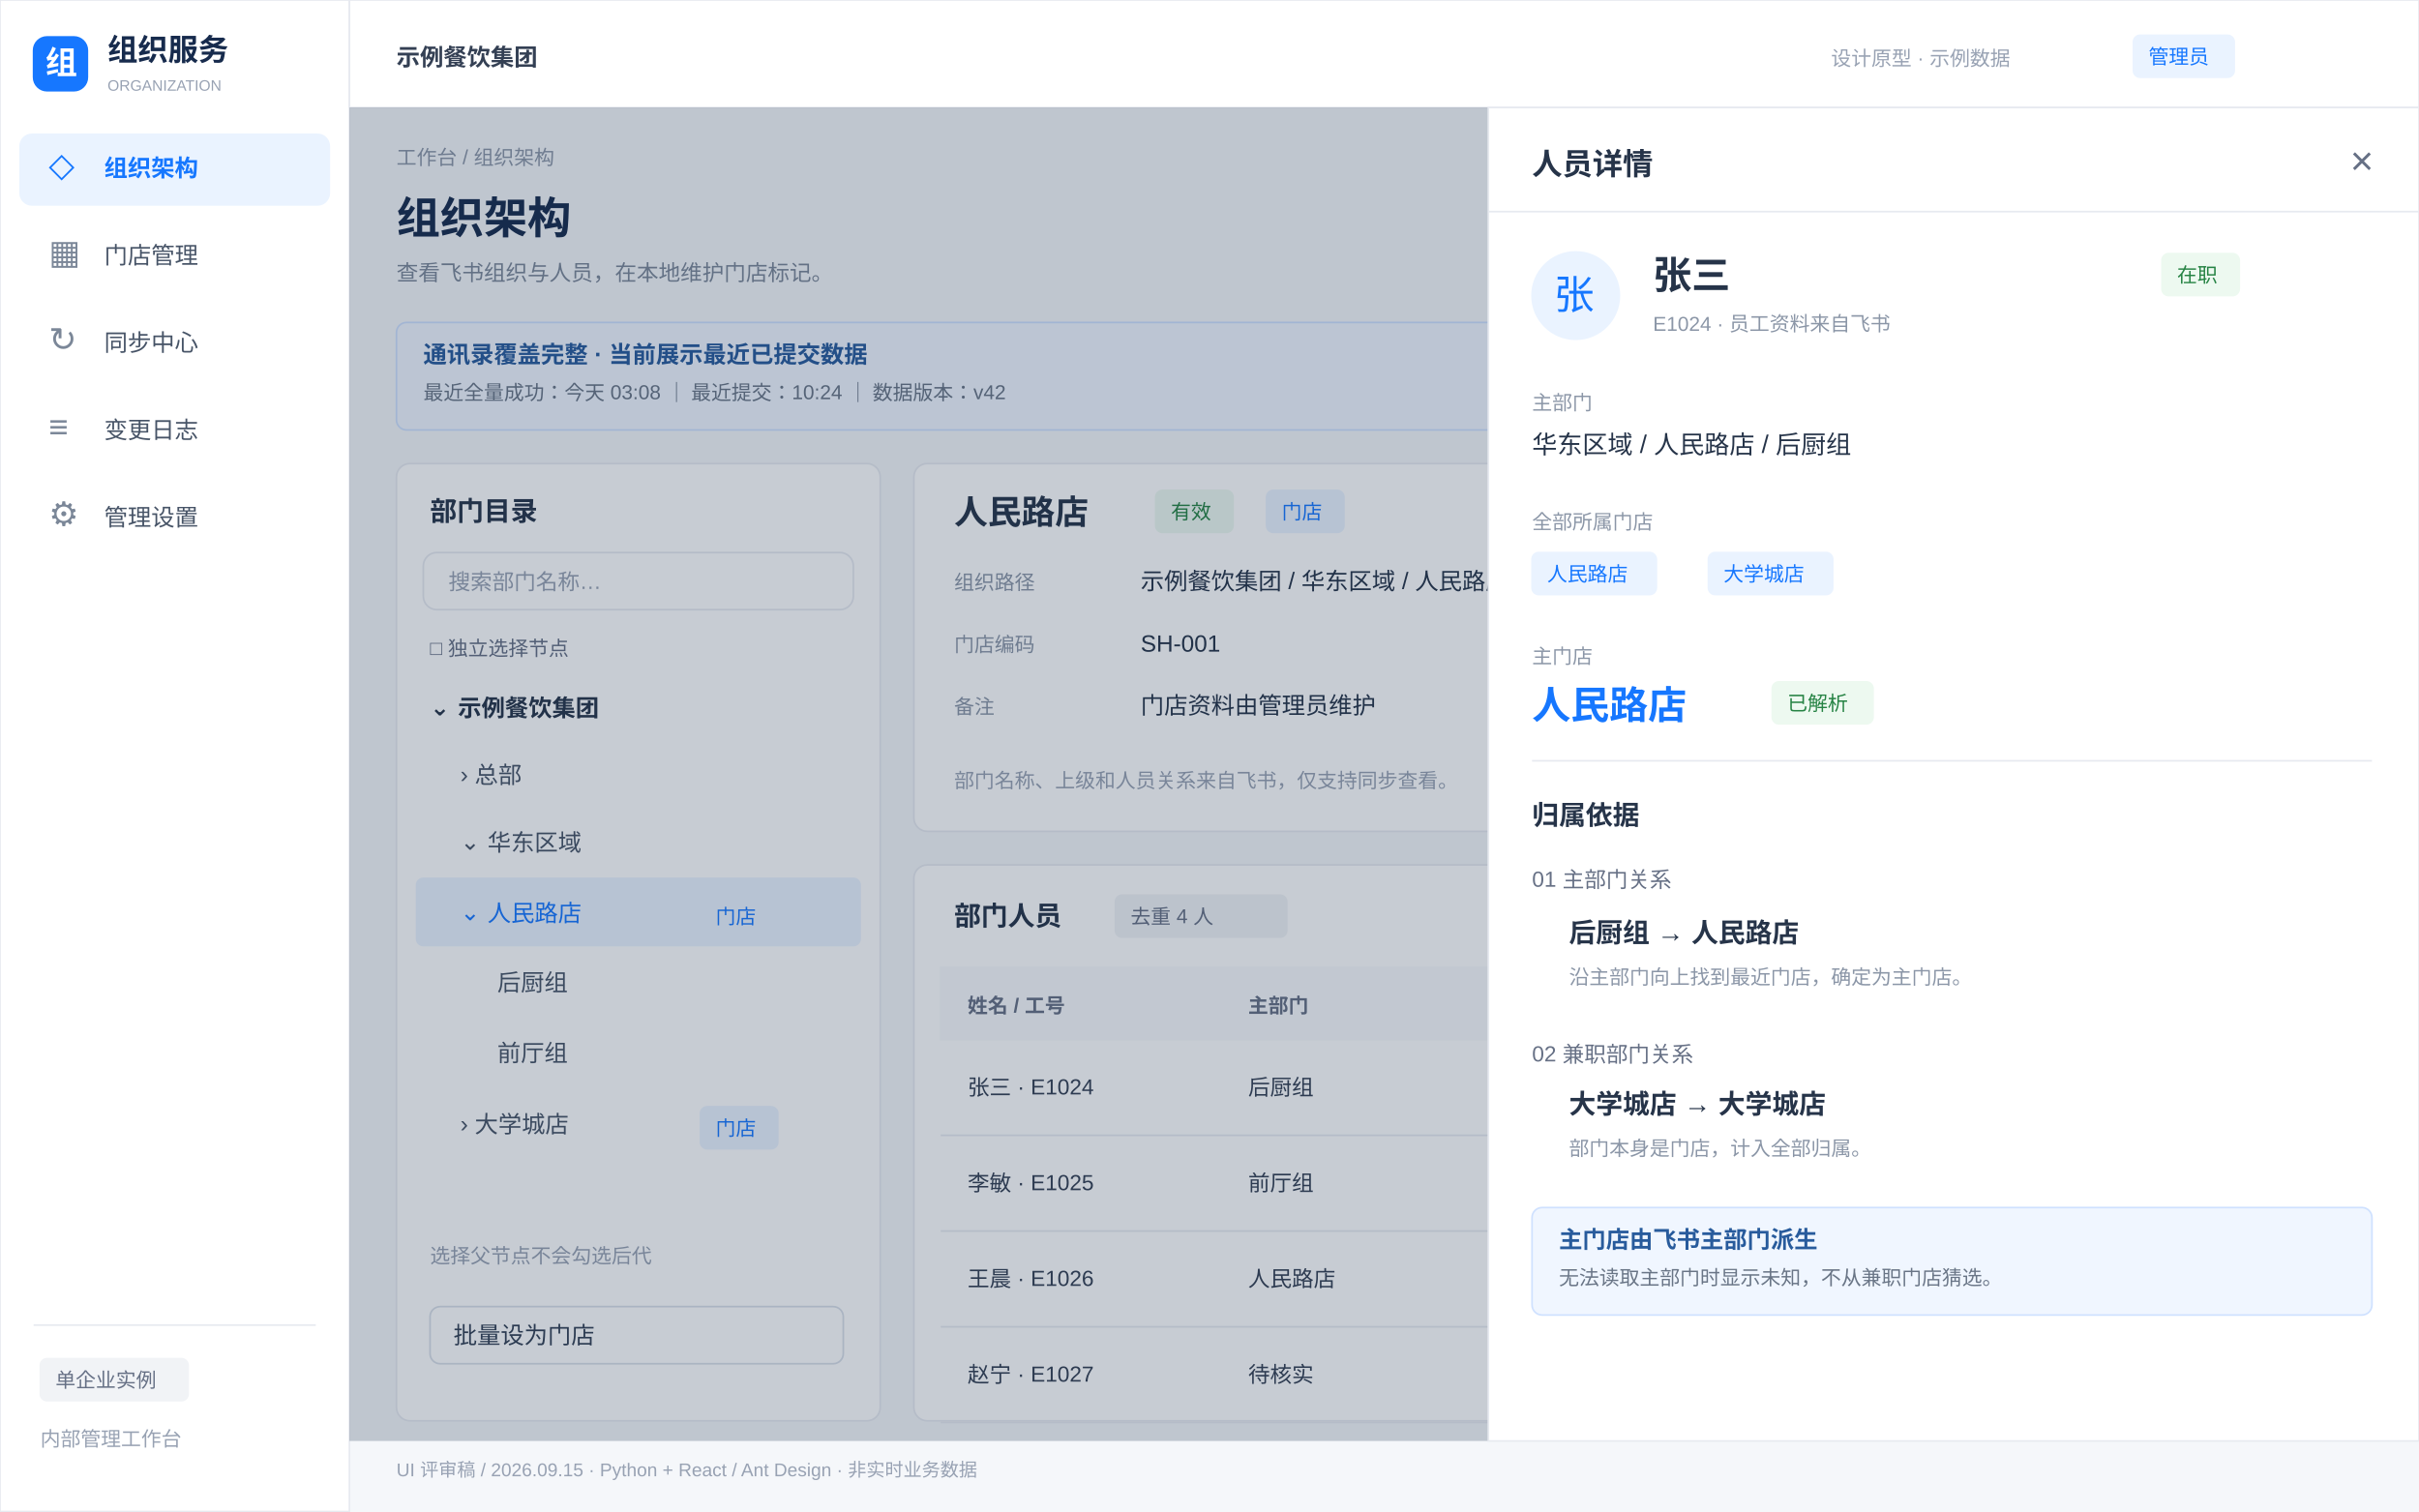
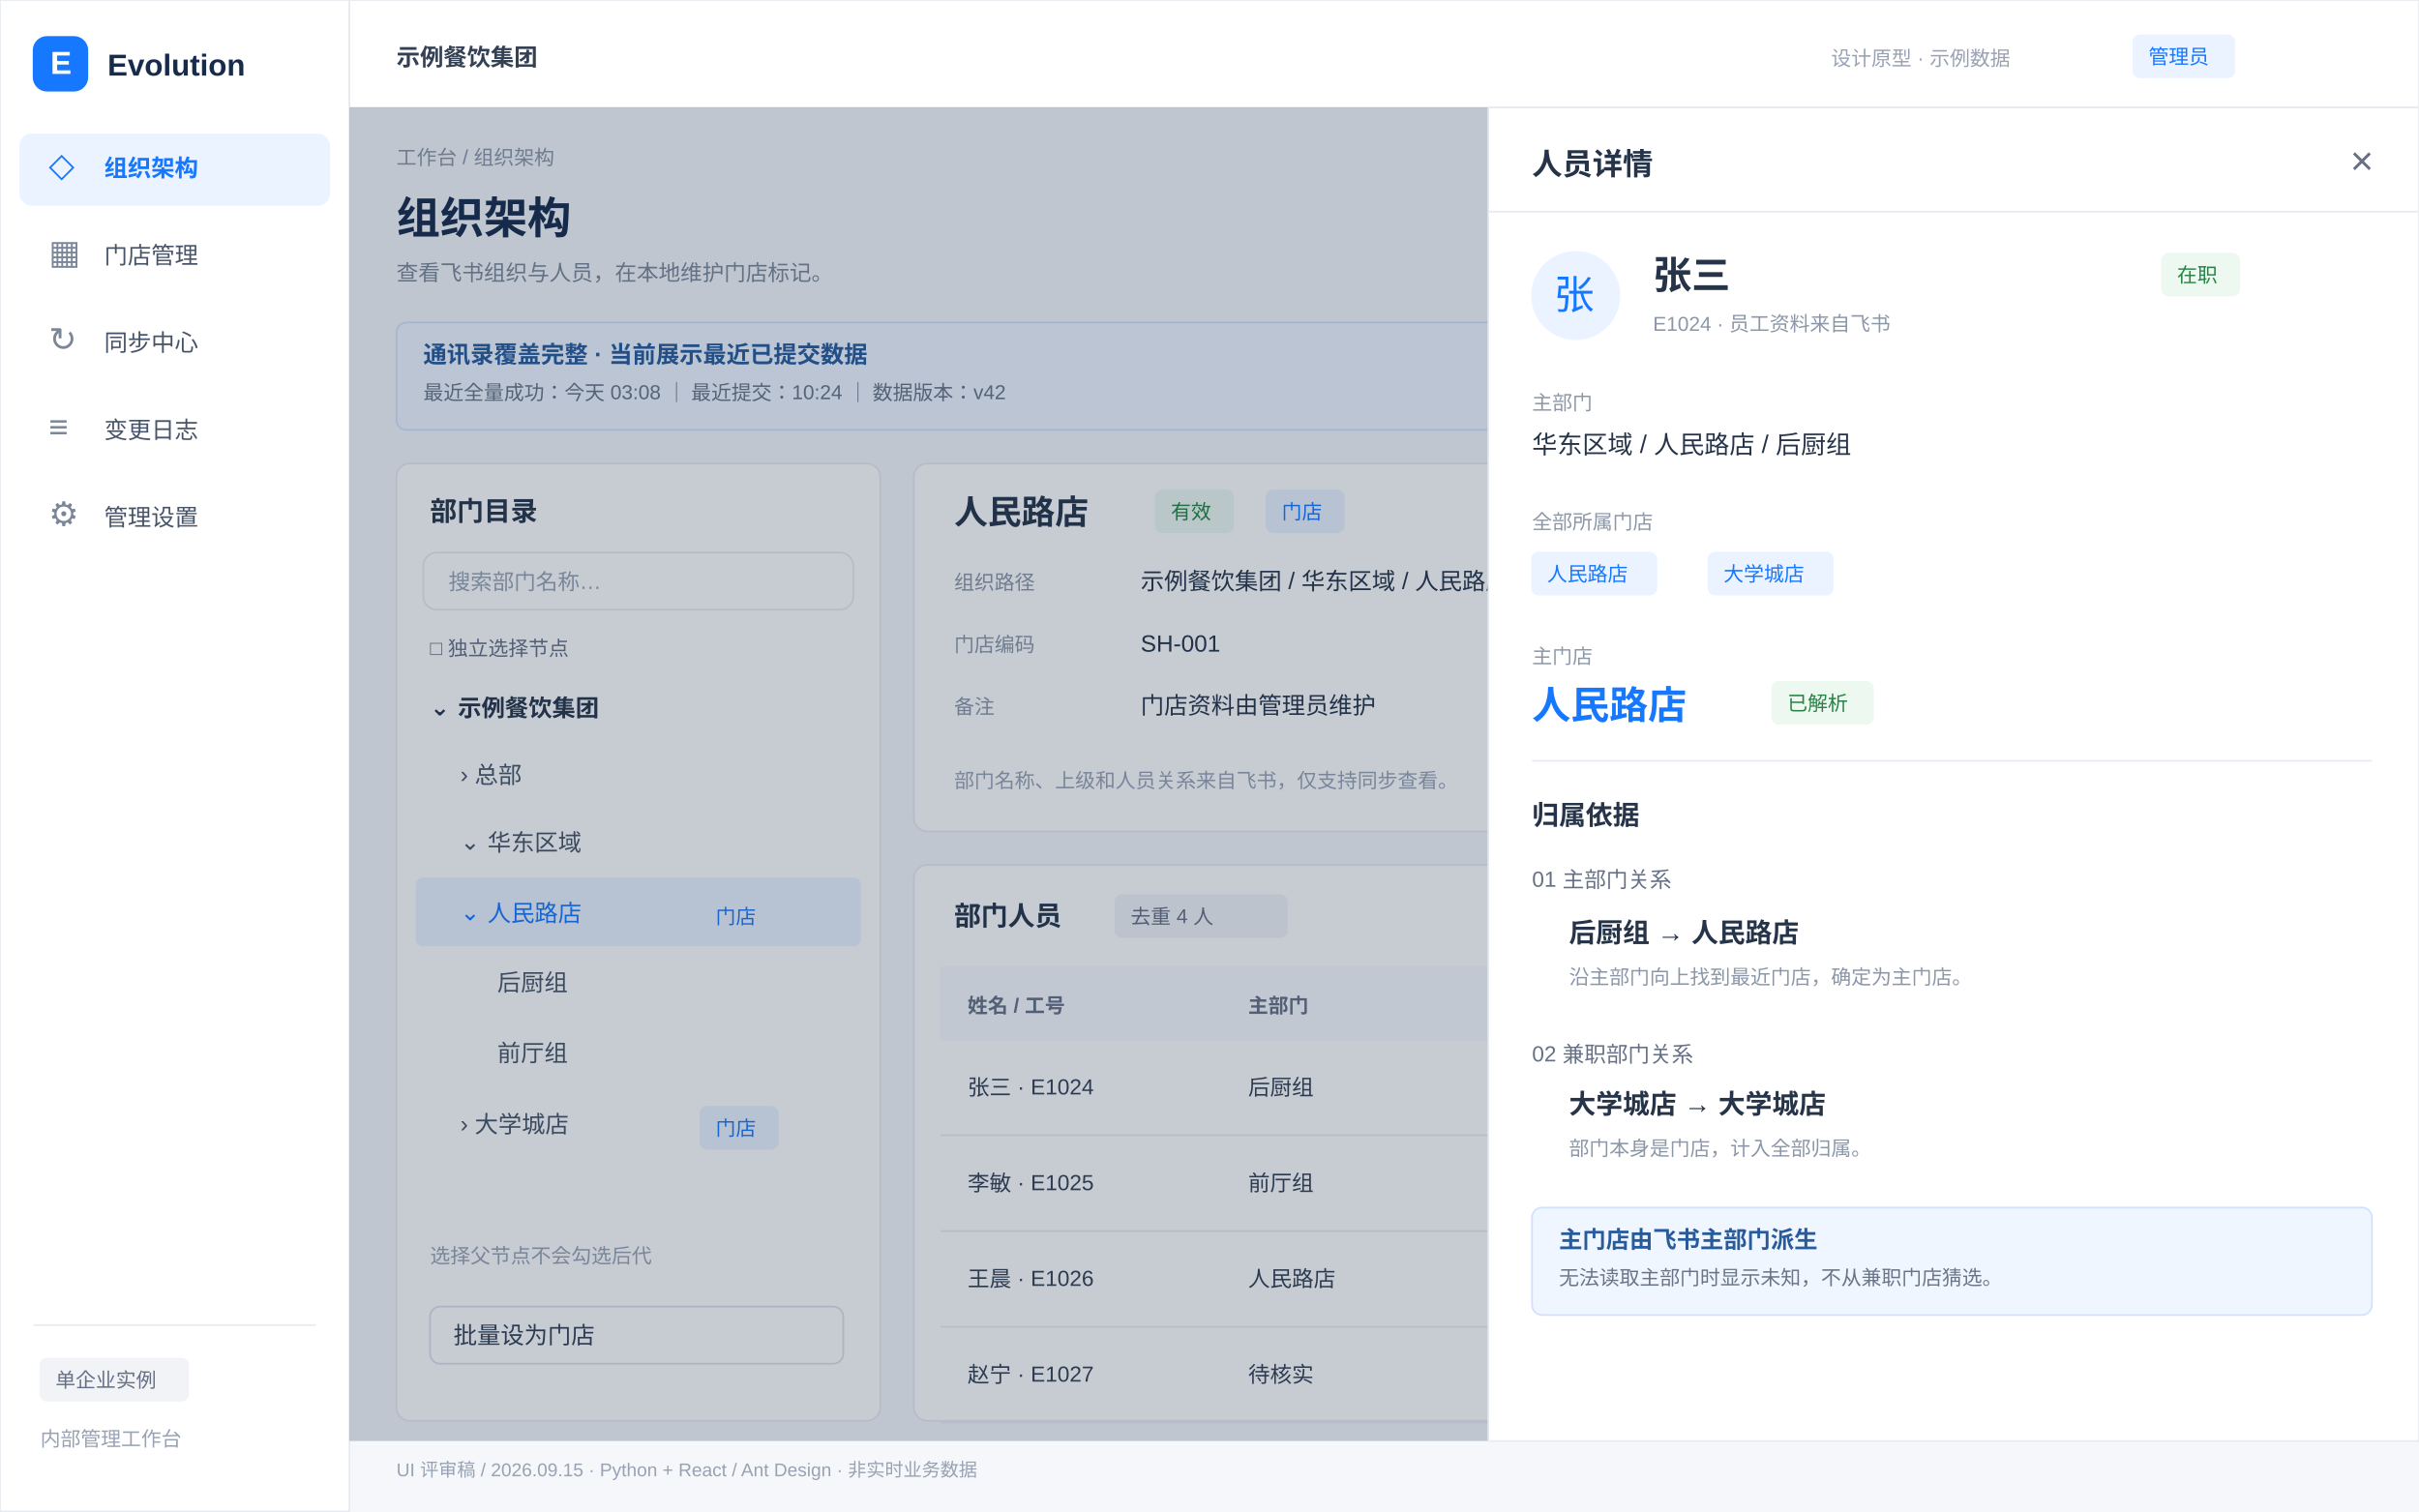
<svg xmlns="http://www.w3.org/2000/svg" width="1440" height="900" viewBox="0 0 1440 900">
  <g font-family="Microsoft YaHei, PingFang SC, Arial, sans-serif">
    <rect x="0" y="0" width="1440" height="900" rx="0" fill="#f5f7fa" stroke="#f5f7fa" />
    <rect x="0" y="0" width="208" height="900" rx="0" fill="#fff" stroke="#e7eaf0" />
    <rect x="20" y="22" width="32" height="32" rx="8" fill="#1677ff" stroke="#1677ff" />
-     <text x="27" y="44" font-size="19" fill="#fff" font-weight="600">组</text>
-     <text x="64" y="36" font-size="18" fill="#172b4d" font-weight="600">组织服务</text>
-     <text x="64" y="54" font-size="9" fill="#98a2b3" font-weight="400">ORGANIZATION</text>
+     <text x="30" y="44" font-size="19" fill="#fff" font-weight="600">E</text>
+     <text x="64" y="45" font-size="18" fill="#172b4d" font-weight="600">Evolution</text>
    <rect x="12" y="80" width="184" height="42" rx="7" fill="#eaf3ff" stroke="#eaf3ff" />
    <text x="29" y="105" font-size="20" fill="#1677ff" font-weight="400">◇</text>
    <text x="62" y="105" font-size="14" fill="#1677ff" font-weight="600">组织架构</text>
    <text x="29" y="157" font-size="20" fill="#7b8798" font-weight="400">▦</text>
    <text x="62" y="157" font-size="14" fill="#475467" font-weight="400">门店管理</text>
    <text x="29" y="209" font-size="20" fill="#7b8798" font-weight="400">↻</text>
    <text x="62" y="209" font-size="14" fill="#475467" font-weight="400">同步中心</text>
    <text x="29" y="261" font-size="20" fill="#7b8798" font-weight="400">≡</text>
    <text x="62" y="261" font-size="14" fill="#475467" font-weight="400">变更日志</text>
    <text x="29" y="313" font-size="20" fill="#7b8798" font-weight="400">⚙</text>
    <text x="62" y="313" font-size="14" fill="#475467" font-weight="400">管理设置</text>
    <path d="M20 789 L188 789" stroke="#e7eaf0" />
    <rect x="24" y="809" width="88" height="25" rx="4" fill="#f1f3f6" stroke="#f1f3f6" />
    <text x="33" y="826" font-size="12" fill="#667085" font-weight="400">单企业实例</text>
    <text x="24" y="861" font-size="12" fill="#98a2b3" font-weight="400">内部管理工作台</text>
    <rect x="208" y="0" width="1232" height="64" rx="0" fill="#fff" stroke="#e7eaf0" />
    <text x="236" y="39" font-size="14" fill="#344054" font-weight="600">示例餐饮集团</text>
    <text x="1090" y="39" font-size="12" fill="#98a2b3" font-weight="400">设计原型 · 示例数据</text>
    <rect x="1270" y="21" width="60" height="25" rx="4" fill="#eaf3ff" stroke="#eaf3ff" />
    <text x="1279" y="38" font-size="12" fill="#1677ff" font-weight="400">管理员</text>
    <text x="236" y="98" font-size="12" fill="#8b96a7" font-weight="400">工作台  /  组织架构</text>
    <text x="236" y="139" font-size="26" fill="#172b4d" font-weight="600">组织架构</text>
    <text x="236" y="167" font-size="13" fill="#7b8798" font-weight="400">查看飞书组织与人员，在本地维护门店标记。</text>
    <text x="236" y="879" font-size="11" fill="#98a2b3" font-weight="400">UI 评审稿  /  2026.09.15     ·     Python + React / Ant Design     ·     非实时业务数据</text>
    <rect x="236" y="192" width="1176" height="64" rx="6" fill="#f0f6ff" stroke="#cfe1ff" />
    <text x="252" y="216" font-size="14" fill="#285b9c" font-weight="600">通讯录覆盖完整 · 当前展示最近已提交数据</text>
    <text x="252" y="238" font-size="12" fill="#697586" font-weight="400">最近全量成功：今天 03:08   ｜   最近提交：10:24   ｜   数据版本：v42</text>
    <rect x="236" y="276" width="288" height="570" rx="8" fill="#ffffff" stroke="#e7eaf0" />
    <text x="256" y="310" font-size="16" fill="#263449" font-weight="600">部门目录</text>
    <rect x="252" y="329" width="256" height="34" rx="8" fill="#ffffff" stroke="#e7eaf0" />
    <text x="267" y="351" font-size="13" fill="#98a2b3" font-weight="400">搜索部门名称…</text>
    <text x="256" y="390" font-size="12" fill="#667085" font-weight="400">□  独立选择节点</text>
    <text x="256" y="426" font-size="14" fill="#263449" font-weight="600">⌄  示例餐饮集团</text>
    <text x="274" y="466" font-size="14" fill="#475467" font-weight="400">›  总部</text>
    <text x="274" y="506" font-size="14" fill="#475467" font-weight="400">⌄  华东区域</text>
    <rect x="248" y="523" width="264" height="40" rx="4" fill="#eaf3ff" stroke="#eaf3ff" />
    <text x="274" y="548" font-size="14" fill="#1677ff" font-weight="400">⌄  人民路店</text>
    <text x="296" y="590" font-size="14" fill="#475467" font-weight="400">后厨组</text>
    <text x="296" y="632" font-size="14" fill="#475467" font-weight="400">前厅组</text>
    <text x="274" y="674" font-size="14" fill="#475467" font-weight="400">›  大学城店</text>
    <rect x="417" y="533" width="46" height="25" rx="4" fill="#eaf3ff" stroke="#eaf3ff" />
    <text x="426" y="550" font-size="12" fill="#1677ff" font-weight="400">门店</text>
    <rect x="417" y="659" width="46" height="25" rx="4" fill="#eaf3ff" stroke="#eaf3ff" />
    <text x="426" y="676" font-size="12" fill="#1677ff" font-weight="400">门店</text>
    <text x="256" y="752" font-size="12" fill="#98a2b3" font-weight="400">选择父节点不会勾选后代</text>
    <rect x="256" y="778" width="246" height="34" rx="6" fill="#fff" stroke="#d9dfe8" />
    <text x="270" y="800" font-size="14" fill="#334155" font-weight="400">批量设为门店</text>
    <rect x="544" y="276" width="868" height="219" rx="8" fill="#ffffff" stroke="#e7eaf0" />
    <text x="568" y="312" font-size="20" fill="#263449" font-weight="600">人民路店</text>
    <rect x="688" y="292" width="46" height="25" rx="4" fill="#edf9f0" stroke="#edf9f0" />
    <text x="697" y="309" font-size="12" fill="#268344" font-weight="400">有效</text>
    <rect x="754" y="292" width="46" height="25" rx="4" fill="#eaf3ff" stroke="#eaf3ff" />
    <text x="763" y="309" font-size="12" fill="#1677ff" font-weight="400">门店</text>
    <rect x="1080" y="292" width="176" height="34" rx="6" fill="#fff" stroke="#d9dfe8" />
    <text x="1094" y="314" font-size="14" fill="#334155" font-weight="400">更新此部门及下级</text>
    <rect x="1266" y="292" width="124" height="34" rx="6" fill="#fff" stroke="#d9dfe8" />
    <text x="1280" y="314" font-size="14" fill="#334155" font-weight="400">编辑资料</text>
    <text x="568" y="351" font-size="12" fill="#8b96a7" font-weight="400">组织路径</text>
    <text x="679" y="351" font-size="14" fill="#263449" font-weight="400">示例餐饮集团 / 华东区域 / 人民路店</text>
    <text x="568" y="388" font-size="12" fill="#8b96a7" font-weight="400">门店编码</text>
    <text x="679" y="388" font-size="14" fill="#263449" font-weight="400">SH-001</text>
    <text x="936" y="388" font-size="12" fill="#8b96a7" font-weight="400">来源状态</text>
    <text x="1043" y="388" font-size="14" fill="#263449" font-weight="400">有效 · 已核实</text>
    <text x="568" y="425" font-size="12" fill="#8b96a7" font-weight="400">备注</text>
    <text x="679" y="425" font-size="14" fill="#263449" font-weight="400">门店资料由管理员维护</text>
    <text x="568" y="469" font-size="12" fill="#98a2b3" font-weight="400">部门名称、上级和人员关系来自飞书，仅支持同步查看。</text>
    <rect x="544" y="515" width="868" height="331" rx="8" fill="#ffffff" stroke="#e7eaf0" />
    <text x="568" y="551" font-size="16" fill="#263449" font-weight="600">部门人员</text>
    <rect x="664" y="533" width="102" height="25" rx="4" fill="#f1f3f6" stroke="#f1f3f6" />
    <text x="673" y="550" font-size="12" fill="#667085" font-weight="400">去重 4 人</text>
    <rect x="1090" y="531" width="130" height="34" rx="6" fill="#fff" stroke="#d9dfe8" />
    <text x="1104" y="553" font-size="14" fill="#334155" font-weight="400">直属人员</text>
    <rect x="1230" y="531" width="158" height="34" rx="6" fill="#1677ff" stroke="#1677ff" />
    <text x="1244" y="553" font-size="14" fill="#fff" font-weight="400">全部下级</text>
    <rect x="560" y="576" width="836" height="43" rx="0" fill="#f8fafc" stroke="#f8fafc" />
    <text x="576" y="603" font-size="12" fill="#667085" font-weight="600">姓名 / 工号</text>
    <text x="743" y="603" font-size="12" fill="#667085" font-weight="600">主部门</text>
    <text x="905" y="603" font-size="12" fill="#667085" font-weight="600">主门店</text>
    <text x="1065" y="603" font-size="12" fill="#667085" font-weight="600">数据质量</text>
    <text x="1241" y="603" font-size="12" fill="#667085" font-weight="600">操作</text>
    <text x="576" y="652" font-size="13" fill="#344054" font-weight="400">张三 · E1024</text>
    <text x="743" y="652" font-size="13" fill="#344054" font-weight="400">后厨组</text>
    <text x="905" y="652" font-size="13" fill="#344054" font-weight="400">人民路店</text>
    <text x="1065" y="652" font-size="13" fill="#344054" font-weight="400">已核实</text>
    <text x="1241" y="652" font-size="13" fill="#1677ff" font-weight="400">查看详情</text>
    <path d="M560 676 L1396 676" stroke="#e7eaf0" />
    <text x="576" y="709" font-size="13" fill="#344054" font-weight="400">李敏 · E1025</text>
    <text x="743" y="709" font-size="13" fill="#344054" font-weight="400">前厅组</text>
    <text x="905" y="709" font-size="13" fill="#344054" font-weight="400">人民路店</text>
    <text x="1065" y="709" font-size="13" fill="#344054" font-weight="400">已核实</text>
    <text x="1241" y="709" font-size="13" fill="#1677ff" font-weight="400">查看详情</text>
    <path d="M560 733 L1396 733" stroke="#e7eaf0" />
    <text x="576" y="766" font-size="13" fill="#344054" font-weight="400">王晨 · E1026</text>
    <text x="743" y="766" font-size="13" fill="#344054" font-weight="400">人民路店</text>
    <text x="905" y="766" font-size="13" fill="#344054" font-weight="400">人民路店</text>
    <text x="1065" y="766" font-size="13" fill="#344054" font-weight="400">已核实</text>
    <text x="1241" y="766" font-size="13" fill="#1677ff" font-weight="400">查看详情</text>
    <path d="M560 790 L1396 790" stroke="#e7eaf0" />
    <text x="576" y="823" font-size="13" fill="#344054" font-weight="400">赵宁 · E1027</text>
    <text x="743" y="823" font-size="13" fill="#344054" font-weight="400">待核实</text>
    <text x="905" y="823" font-size="13" fill="#344054" font-weight="400">未知</text>
    <text x="1065" y="823" font-size="13" fill="#344054" font-weight="400">主标识缺失</text>
    <text x="1241" y="823" font-size="13" fill="#1677ff" font-weight="400">查看详情</text>
    <path d="M560 847 L1396 847" stroke="#e7eaf0" />
    <rect x="208" y="64" width="1232" height="794" fill="#152b49" opacity="0.24" />
    <rect x="886" y="64" width="554" height="794" rx="0" fill="#fff" stroke="#e7eaf0" />
    <text x="912" y="104" font-size="18" fill="#263449" font-weight="600">人员详情</text>
    <text x="1399" y="104" font-size="24" fill="#667085" font-weight="400">×</text>
    <path d="M886 126 L1440 126" stroke="#e7eaf0" />
    <rect x="912" y="150" width="52" height="52" rx="26" fill="#eaf3ff" stroke="#eaf3ff" />
    <text x="925" y="184" font-size="24" fill="#1677ff" font-weight="400">张</text>
    <text x="984" y="172" font-size="23" fill="#263449" font-weight="600">张三</text>
    <text x="984" y="197" font-size="12" fill="#8b96a7" font-weight="400">E1024  ·  员工资料来自飞书</text>
    <rect x="1287" y="151" width="46" height="25" rx="4" fill="#edf9f0" stroke="#edf9f0" />
    <text x="1296" y="168" font-size="12" fill="#268344" font-weight="400">在职</text>
    <text x="912" y="244" font-size="12" fill="#8b96a7" font-weight="400">主部门</text>
    <text x="912" y="270" font-size="15" fill="#263449" font-weight="400">华东区域 / 人民路店 / 后厨组</text>
    <text x="912" y="315" font-size="12" fill="#8b96a7" font-weight="400">全部所属门店</text>
    <rect x="912" y="329" width="74" height="25" rx="4" fill="#eaf3ff" stroke="#eaf3ff" />
    <text x="921" y="346" font-size="12" fill="#1677ff" font-weight="400">人民路店</text>
    <rect x="1017" y="329" width="74" height="25" rx="4" fill="#eaf3ff" stroke="#eaf3ff" />
    <text x="1026" y="346" font-size="12" fill="#1677ff" font-weight="400">大学城店</text>
    <text x="912" y="395" font-size="12" fill="#8b96a7" font-weight="400">主门店</text>
    <text x="912" y="428" font-size="23" fill="#1677ff" font-weight="600">人民路店</text>
    <rect x="1055" y="406" width="60" height="25" rx="4" fill="#edf9f0" stroke="#edf9f0" />
    <text x="1064" y="423" font-size="12" fill="#268344" font-weight="400">已解析</text>
    <path d="M912 453 L1412 453" stroke="#e7eaf0" />
    <text x="912" y="491" font-size="16" fill="#263449" font-weight="600">归属依据</text>
    <text x="912" y="528" font-size="13" fill="#667085" font-weight="400">01  主部门关系</text>
    <text x="934" y="561" font-size="16" fill="#263449" font-weight="600">后厨组  →  人民路店</text>
    <text x="934" y="586" font-size="12" fill="#8b96a7" font-weight="400">沿主部门向上找到最近门店，确定为主门店。</text>
    <text x="912" y="632" font-size="13" fill="#667085" font-weight="400">02  兼职部门关系</text>
    <text x="934" y="663" font-size="16" fill="#263449" font-weight="600">大学城店  →  大学城店</text>
    <text x="934" y="688" font-size="12" fill="#8b96a7" font-weight="400">部门本身是门店，计入全部归属。</text>
    <rect x="912" y="719" width="500" height="64" rx="6" fill="#f0f6ff" stroke="#cfe1ff" />
    <text x="928" y="743" font-size="14" fill="#285b9c" font-weight="600">主门店由飞书主部门派生</text>
    <text x="928" y="765" font-size="12" fill="#697586" font-weight="400">无法读取主部门时显示未知，不从兼职门店猜选。</text>
  </g>
</svg>
